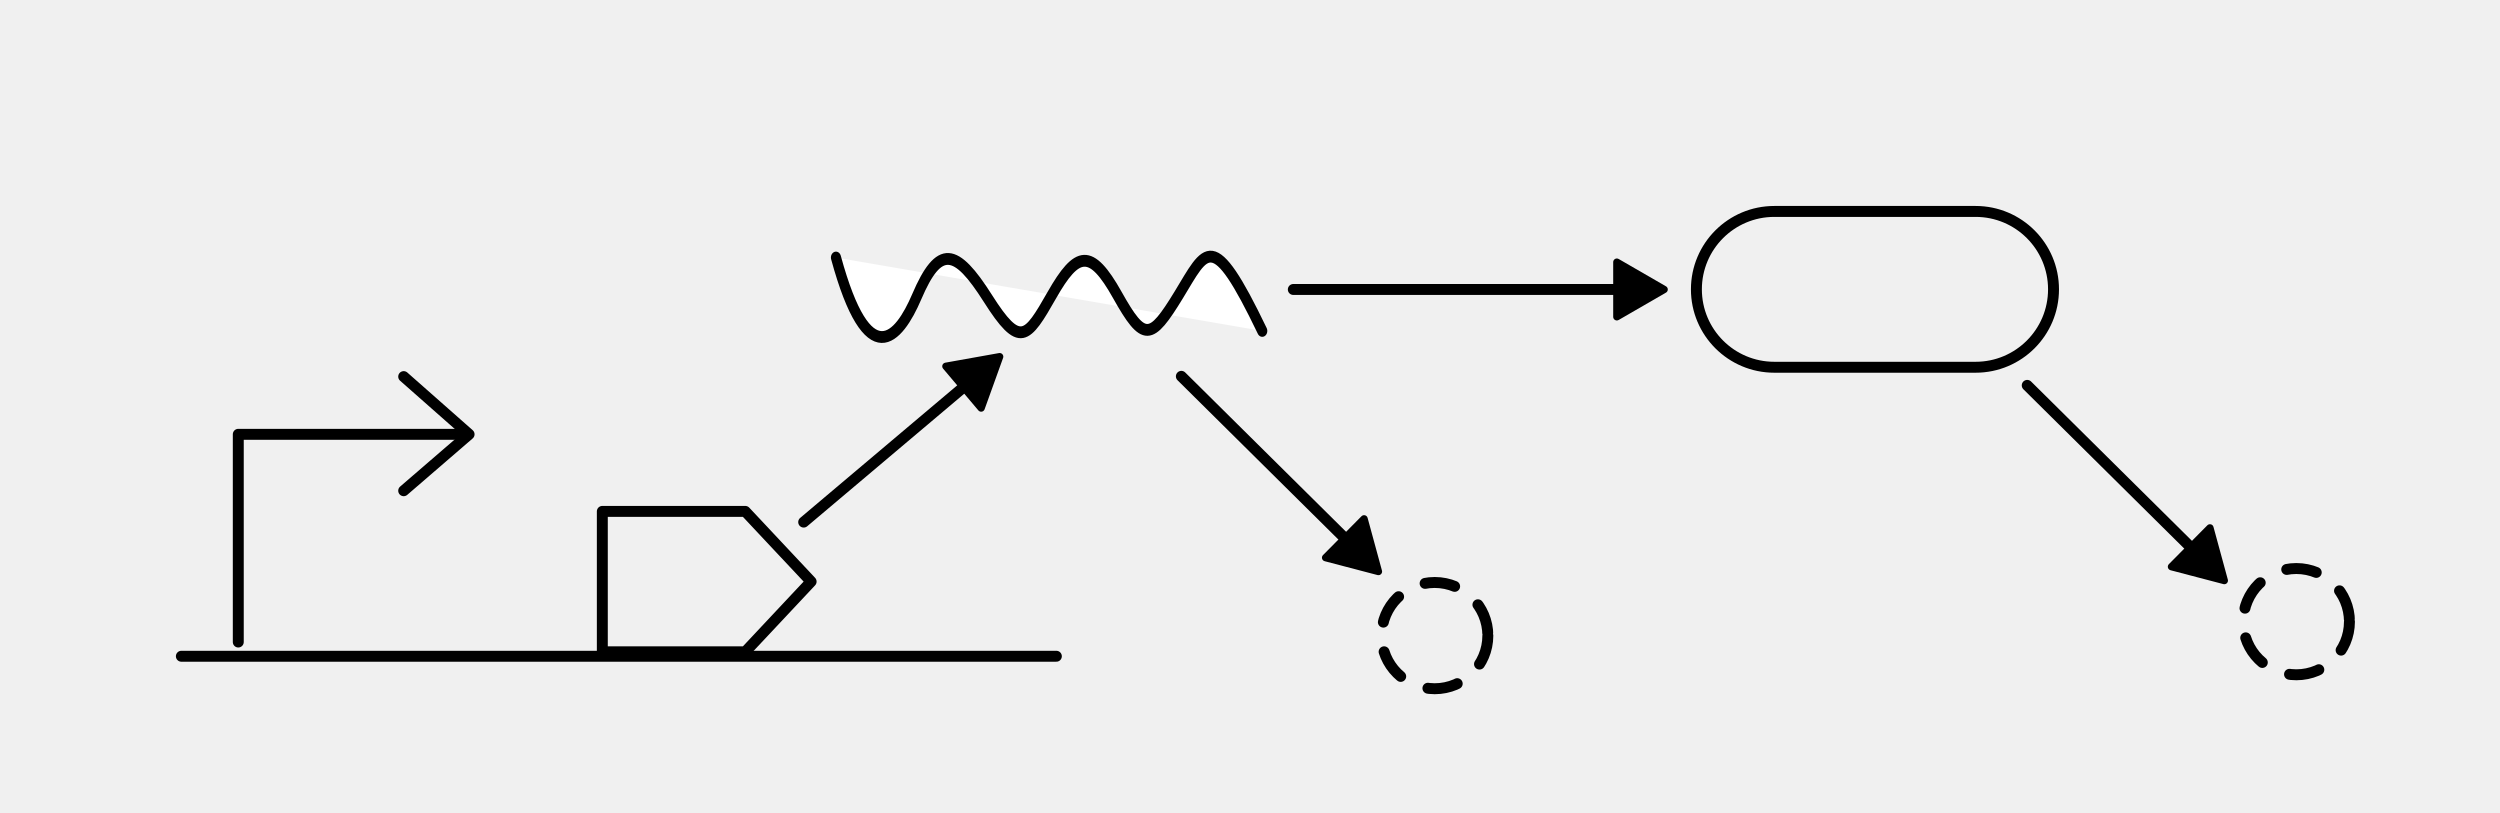
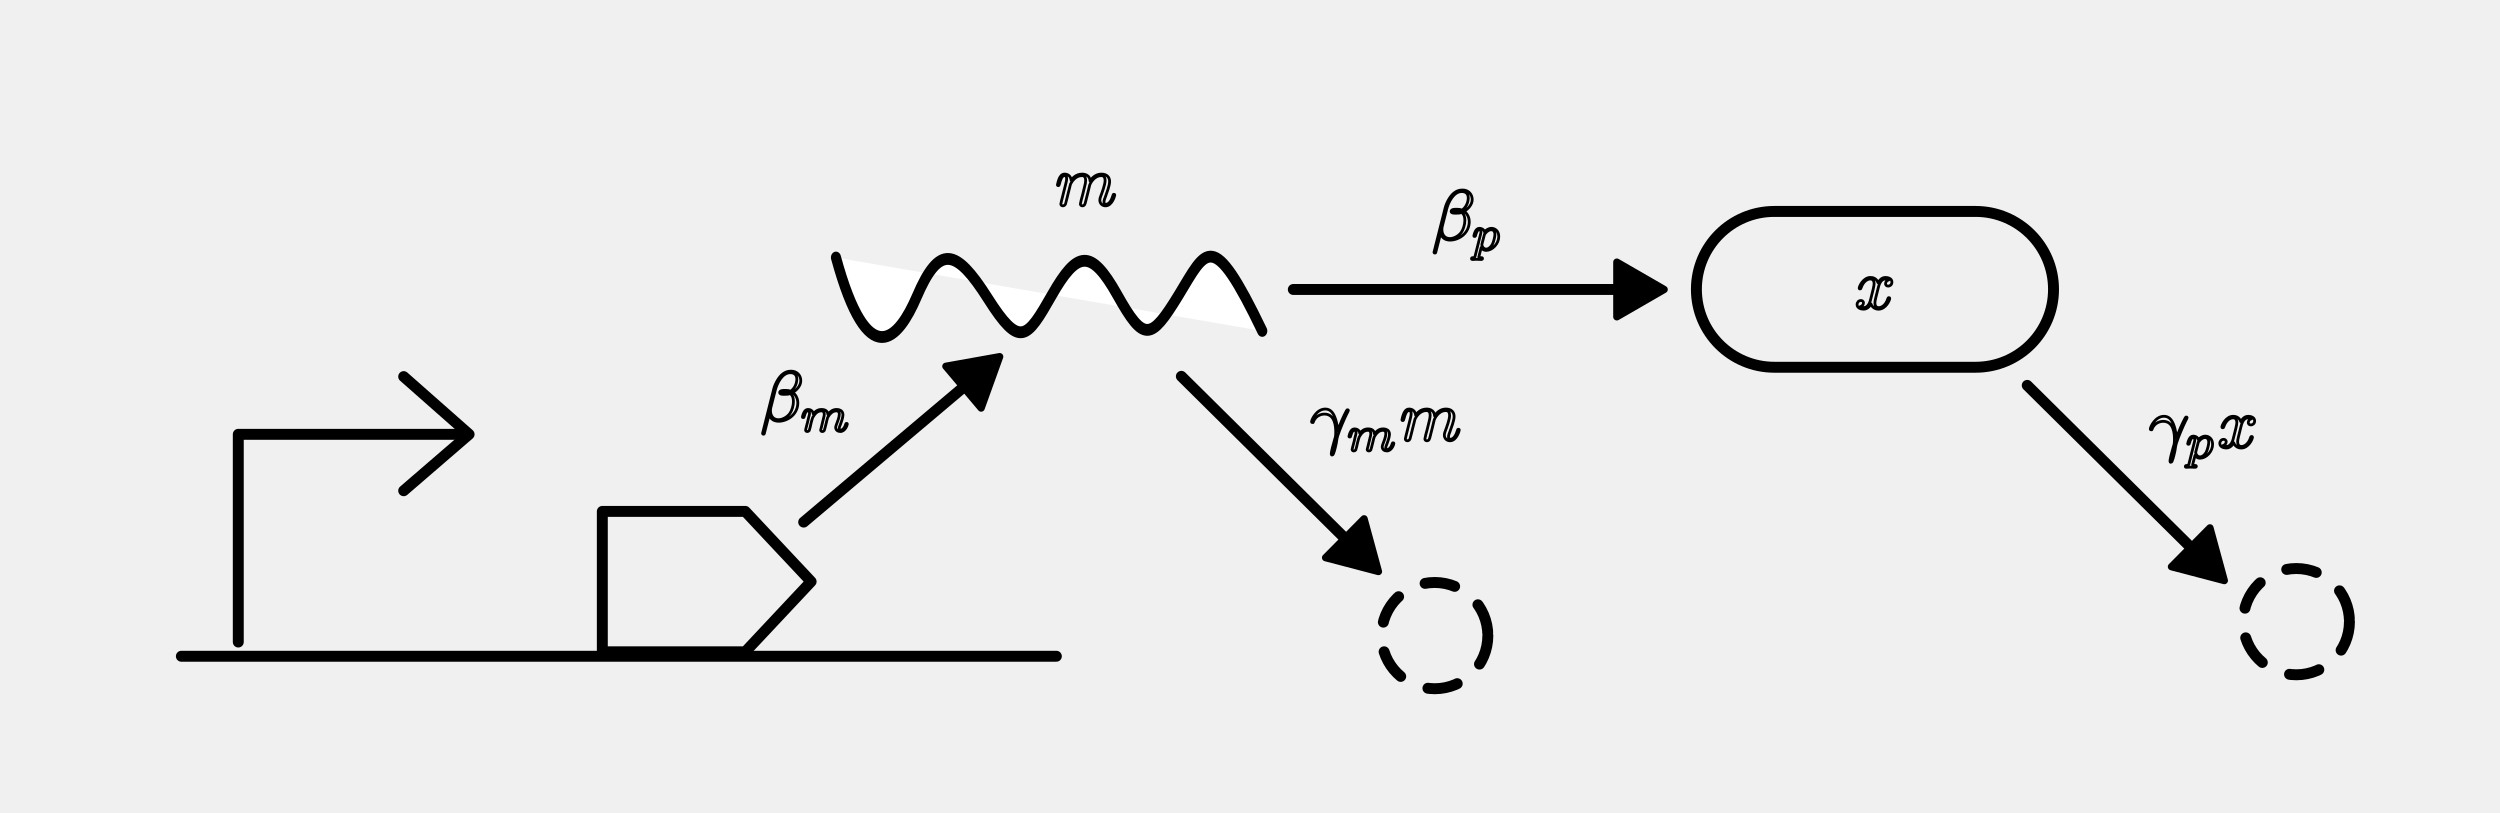
- <svg xmlns="http://www.w3.org/2000/svg" width="1600" height="520" viewBox="0 0 1600 520" version="1.1" id="svg9" xml:space="preserve">
+ <svg xmlns="http://www.w3.org/2000/svg" xmlns:xlink="http://www.w3.org/1999/xlink" width="1600" height="520" viewBox="0 0 1600 520" version="1.1" id="svg9" xml:space="preserve">
  <defs id="defs1">
    <marker style="overflow:visible" id="Triangle" refX="0" refY="0" orient="auto-start-reverse" markerWidth="1" markerHeight="1" viewBox="0 0 1 1" preserveAspectRatio="xMidYMid">
      <path transform="scale(0.5)" style="fill:context-stroke;fill-rule:evenodd;stroke:context-stroke;stroke-width:1pt" d="M 5.77,0 -2.88,5 V -5 Z" id="path135" />
    </marker>
    <marker id="arrow" markerWidth="15" markerHeight="15" refX="10" refY="6" orient="auto" markerUnits="strokeWidth" viewBox="0 0 15 15" preserveAspectRatio="xMidYMid">
      <path d="M0,0 L12,6 L0,12 Z" fill="black" id="path1" />
    </marker>
    <style id="style1">
      .line { stroke:black; stroke-width:4; fill:none; stroke-linecap:round; stroke-linejoin:round; }
      .arrow { stroke:black; stroke-width:4; fill:none; stroke-linecap:round; stroke-linejoin:round; marker-end:url(#arrow); }
      .label { font-family: 'Times New Roman', Times, serif; font-style: italic; font-size:64px; fill:black; }
      .roman { font-family: 'Times New Roman', Times, serif; font-style: normal; }
      .small { font-size:42px; }
      .dash { stroke:black; stroke-width:4; fill:none; stroke-dasharray:11 11; }
    </style>
    <style type="text/css" id="style6">
      path,circle {
        stroke:#000000;
        stroke-width: 3;
        stroke-linecap: round;
        stroke-linejoin: round;
        fill: none
      }</style>
    <style type="text/css" id="style6-9">
      path,circle {
        stroke:#000000;
        stroke-width: 3;
        stroke-linecap: round;
        stroke-linejoin: round;
        fill: none
      }</style>
    <style type="text/css" id="style6-3">
      path,circle {
        stroke:#000000;
        stroke-width: 3;
        stroke-linecap: round;
        stroke-linejoin: round;
        fill: none
      }</style>
    <style type="text/css" id="style6-0">
      path,circle,polygon {
        stroke:#000000;
        stroke-width: 3;
        stroke-linecap: round;
        stroke-linejoin: round;
        fill: none
      }</style>
    <marker style="overflow:visible" id="Triangle-1" refX="0" refY="0" orient="auto-start-reverse" markerWidth="1" markerHeight="1" viewBox="0 0 1 1" preserveAspectRatio="xMidYMid">
      <path transform="scale(0.5)" style="fill:context-stroke;fill-rule:evenodd;stroke:context-stroke;stroke-width:1pt" d="M 5.77,0 -2.88,5 V -5 Z" id="path135-4" />
    </marker>
    <marker style="overflow:visible" id="Triangle-8" refX="0" refY="0" orient="auto-start-reverse" markerWidth="1" markerHeight="1" viewBox="0 0 1 1" preserveAspectRatio="xMidYMid">
      <path transform="scale(0.5)" style="fill:context-stroke;fill-rule:evenodd;stroke:context-stroke;stroke-width:1pt" d="M 5.77,0 -2.88,5 V -5 Z" id="path135-0" />
    </marker>
    <marker style="overflow:visible" id="Triangle-8-4" refX="0" refY="0" orient="auto-start-reverse" markerWidth="1" markerHeight="1" viewBox="0 0 1 1" preserveAspectRatio="xMidYMid">
      <path transform="scale(0.5)" style="fill:context-stroke;fill-rule:evenodd;stroke:context-stroke;stroke-width:1pt" d="M 5.77,0 -2.88,5 V -5 Z" id="path135-0-1" />
    </marker>
+     <style type="text/css">.pc-content path, .pc-content circle, .pc-content polygon { stroke: #000000; stroke-width: 0.4; fill: initial; }</style>
  </defs>
  <path class="line" d="m 116.071,420 h 560" id="path2" style="stroke-width:7;stroke-dasharray:none" />
  <path class="line" d="m 514.357,334.143 110,-92.857" id="path2-7" style="fill:none;stroke:#000000;stroke-width:7;stroke-linecap:round;stroke-linejoin:round;stroke-dasharray:none;marker-end:url(#Triangle)" />
  <path class="line" d="M 756.071,240.855 867.857,351.569" id="path2-7-6" style="fill:none;stroke:#000000;stroke-width:7;stroke-linecap:round;stroke-linejoin:round;stroke-dasharray:none;marker-end:url(#Triangle-8)" />
  <path class="line" d="m 1297.428,246.643 111.786,110.714" id="path2-7-6-8" style="fill:none;stroke:#000000;stroke-width:7;stroke-linecap:round;stroke-linejoin:round;stroke-dasharray:none;marker-end:url(#Triangle-8-4)" />
  <path class="line" d="M 827.714,185.263 H 1044.857" id="path2-7-1" style="fill:none;stroke:#000000;stroke-width:7;stroke-linecap:round;stroke-linejoin:round;stroke-dasharray:none;marker-end:url(#Triangle-1)" />
  <circle cx="918.214" cy="406.786" r="34" class="dash" id="circle6" style="stroke-width:7;stroke-dasharray:19.25, 19.25;stroke-dashoffset:0" />
  <circle cx="1469.643" cy="397.857" r="34" class="dash" id="circle9" style="stroke-width:7;stroke-dasharray:19.25, 19.25;stroke-dashoffset:0" />
  <path d="m 385.484,417.141 h 91.492 l 42.145,-44.925 -42.145,-44.925 h -91.492 z" id="path8-7" style="fill:none;stroke:#000000;stroke-width:7;stroke-linecap:round;stroke-linejoin:round;stroke-dasharray:none" />
  <g id="g10" transform="matrix(4.92381,0,0,4.92381,115.5709,215.1962)" style="stroke-width:1.422;stroke-dasharray:none">
    <path d="m 29,5.246 8.5,7.5 -8.5,7.333" id="path8-8" style="fill:none;stroke:#000000;stroke-width:1.422;stroke-linecap:round;stroke-linejoin:round;stroke-dasharray:none" />
    <path d="m 7.5,39.746 v -27 H 36.5" id="path10" style="fill:none;stroke:#000000;stroke-width:1.422;stroke-linecap:round;stroke-linejoin:round;stroke-dasharray:none" />
  </g>
  <rect style="opacity:1;fill:none;fill-opacity:1;stroke:#000000;stroke-width:7;stroke-linecap:butt;stroke-linejoin:miter;stroke-miterlimit:4;stroke-dasharray:none;stroke-dashoffset:0;stroke-opacity:1" id="rect4135" width="228.554" height="99.723" x="1085.698" y="135.317" ry="49.862" />
  <g id="g12" transform="matrix(3.566305,0,0,4.174067,667.2251,-22.24538)" style="stroke-width:1.814;stroke-dasharray:none">
    <path id="svg_6" d="m -37.072,44.817 c 5.75,18 11.25,12.5 14.5,6 4,-8 7,-7.5 12.75,0.25 5.75,7.75 7,6.25 11.5,-0.5 4.5,-6.75 7,-7.25 11.75,0 4.75,7.25 6,7 11,-10e-7 5,-7 6,-10.5 15,5.5" style="fill:#ffffff;stroke:#000000;stroke-width:1.814;stroke-dasharray:none" />
  </g>
+   <g id="label_beta_m" transform="translate(464.2857,201.9286)" data-pc-width="160" data-pc-height="65">
+     <g transform="scale(4.5)" class="pc-content">
+       <defs id="label_beta_m-defs2">
+         <g id="label_beta_m-g2">
+           <g id="label_beta_m-glyph-0-0">
+             <path d="M 5.734 -5.672 C 5.734 -6.422 5.188 -7.031 4.375 -7.031 C 3.797 -7.031 3.516 -6.875 3.172 -6.625 C 2.625 -6.219 2.078 -5.25 1.891 -4.5 L 0.297 1.828 C 0.297 1.875 0.344 1.938 0.422 1.938 C 0.5 1.938 0.531 1.906 0.531 1.891 L 1.234 -0.875 C 1.422 -0.266 1.859 0.094 2.594 0.094 C 3.312 0.094 4.062 -0.25 4.516 -0.688 C 5 -1.141 5.312 -1.781 5.312 -2.516 C 5.312 -3.234 4.938 -3.766 4.578 -4 C 5.156 -4.344 5.734 -4.953 5.734 -5.672 Z M 3.938 -4.016 C 3.812 -3.969 3.703 -3.953 3.453 -3.953 C 3.312 -3.953 3.125 -3.938 3.016 -3.984 C 3.047 -4.094 3.406 -4.062 3.516 -4.062 C 3.719 -4.062 3.812 -4.062 3.938 -4.016 Z M 5.172 -5.906 C 5.172 -5.203 4.797 -4.484 4.281 -4.172 C 4 -4.281 3.812 -4.297 3.516 -4.297 C 3.297 -4.297 2.734 -4.312 2.734 -3.984 C 2.734 -3.703 3.25 -3.734 3.422 -3.734 C 3.797 -3.734 3.953 -3.734 4.25 -3.859 C 4.625 -3.5 4.672 -3.188 4.688 -2.734 C 4.703 -2.156 4.469 -1.406 4.188 -1.016 C 3.797 -0.484 3.125 -0.125 2.562 -0.125 C 1.797 -0.125 1.422 -0.703 1.422 -1.406 C 1.422 -1.5 1.422 -1.656 1.469 -1.844 L 2.109 -4.359 C 2.328 -5.219 3.047 -6.812 4.25 -6.812 C 4.828 -6.812 5.172 -6.5 5.172 -5.906 Z M 5.172 -5.906 " id="label_beta_m-path1" />
+           </g>
+           <g id="label_beta_m-glyph-1-0">
+             <path d="M 3.031 -0.562 C 2.984 -0.422 2.922 -0.188 2.922 -0.156 C 2.922 0 3.047 0.062 3.156 0.062 C 3.297 0.062 3.406 -0.016 3.438 -0.078 C 3.469 -0.141 3.531 -0.375 3.562 -0.516 C 3.594 -0.641 3.672 -0.969 3.719 -1.141 C 3.75 -1.297 3.797 -1.453 3.828 -1.609 C 3.906 -1.906 3.906 -1.922 4.047 -2.141 C 4.266 -2.484 4.625 -2.875 5.156 -2.875 C 5.547 -2.875 5.578 -2.562 5.578 -2.391 C 5.578 -1.969 5.281 -1.203 5.156 -0.906 C 5.094 -0.703 5.062 -0.641 5.062 -0.531 C 5.062 -0.156 5.359 0.062 5.719 0.062 C 6.422 0.062 6.719 -0.891 6.719 -1 C 6.719 -1.094 6.641 -1.094 6.609 -1.094 C 6.516 -1.094 6.516 -1.047 6.484 -0.969 C 6.328 -0.406 6.016 -0.125 5.75 -0.125 C 5.594 -0.125 5.562 -0.219 5.562 -0.375 C 5.562 -0.531 5.609 -0.625 5.734 -0.938 C 5.812 -1.156 6.094 -1.891 6.094 -2.281 C 6.094 -2.391 6.094 -2.688 5.844 -2.891 C 5.719 -2.969 5.516 -3.078 5.188 -3.078 C 4.562 -3.078 4.188 -2.656 3.953 -2.375 C 3.906 -2.969 3.406 -3.078 3.047 -3.078 C 2.469 -3.078 2.078 -2.719 1.875 -2.438 C 1.828 -2.922 1.422 -3.078 1.125 -3.078 C 0.828 -3.078 0.672 -2.859 0.578 -2.703 C 0.422 -2.438 0.328 -2.047 0.328 -2 C 0.328 -1.922 0.422 -1.922 0.453 -1.922 C 0.547 -1.922 0.547 -1.938 0.594 -2.125 C 0.703 -2.531 0.844 -2.875 1.109 -2.875 C 1.297 -2.875 1.344 -2.719 1.344 -2.531 C 1.344 -2.406 1.281 -2.141 1.219 -1.953 C 1.172 -1.766 1.109 -1.484 1.078 -1.328 L 0.844 -0.438 C 0.828 -0.344 0.781 -0.172 0.781 -0.156 C 0.781 0 0.906 0.062 1.016 0.062 C 1.141 0.062 1.25 -0.016 1.297 -0.078 C 1.328 -0.141 1.375 -0.375 1.422 -0.516 C 1.453 -0.641 1.531 -0.969 1.562 -1.141 C 1.609 -1.297 1.656 -1.453 1.688 -1.609 C 1.766 -1.891 1.781 -1.953 1.984 -2.234 C 2.172 -2.516 2.5 -2.875 3.031 -2.875 C 3.422 -2.875 3.438 -2.516 3.438 -2.391 C 3.438 -2.219 3.422 -2.125 3.312 -1.734 Z M 3.031 -0.562 " id="label_beta_m-path2" />
+           </g>
+         </g>
+       </defs>
+       <g fill="rgb(0%, 0%, 0%)" fill-opacity="1" id="label_beta_m-g3">
+         <use xlink:href="#label_beta_m-glyph-0-0" x="4.981" y="14.944" id="label_beta_m-use2" />
+       </g>
+       <g fill="rgb(0%, 0%, 0%)" fill-opacity="1" id="label_beta_m-g4">
+         <use xlink:href="#label_beta_m-glyph-1-0" x="10.616" y="16.438" id="label_beta_m-use3" />
+       </g>
+     </g>
+   </g>
+   <g id="label_m" transform="translate(653,64)" data-pc-width="75" data-pc-height="65">
+     <g transform="scale(4.5)" class="pc-content">
+       <defs id="label_m-defs1">
+         <g id="label_m-g1">
+           <g id="label_m-glyph-0-0">
+             <path d="M 0.875 -0.594 C 0.844 -0.438 0.781 -0.203 0.781 -0.156 C 0.781 0.016 0.922 0.109 1.078 0.109 C 1.203 0.109 1.375 0.031 1.453 -0.172 C 1.453 -0.188 1.578 -0.656 1.641 -0.906 L 1.859 -1.797 C 1.906 -2.031 1.969 -2.25 2.031 -2.469 C 2.062 -2.641 2.141 -2.938 2.156 -2.969 C 2.297 -3.281 2.828 -4.188 3.781 -4.188 C 4.234 -4.188 4.312 -3.812 4.312 -3.484 C 4.312 -3.234 4.25 -2.953 4.172 -2.656 L 3.891 -1.5 L 3.688 -0.75 C 3.656 -0.547 3.562 -0.203 3.562 -0.156 C 3.562 0.016 3.703 0.109 3.844 0.109 C 4.156 0.109 4.219 -0.141 4.297 -0.453 C 4.438 -1.016 4.812 -2.469 4.891 -2.859 C 4.922 -2.984 5.453 -4.188 6.547 -4.188 C 6.969 -4.188 7.078 -3.844 7.078 -3.484 C 7.078 -2.922 6.656 -1.781 6.453 -1.25 C 6.375 -1.016 6.328 -0.906 6.328 -0.703 C 6.328 -0.234 6.672 0.109 7.141 0.109 C 8.078 0.109 8.453 -1.344 8.453 -1.422 C 8.453 -1.531 8.359 -1.531 8.328 -1.531 C 8.234 -1.531 8.234 -1.5 8.188 -1.344 C 8.031 -0.812 7.719 -0.109 7.172 -0.109 C 7 -0.109 6.922 -0.203 6.922 -0.438 C 6.922 -0.688 7.016 -0.922 7.109 -1.141 C 7.297 -1.672 7.719 -2.766 7.719 -3.344 C 7.719 -3.984 7.312 -4.406 6.562 -4.406 C 5.828 -4.406 5.312 -3.969 4.938 -3.438 C 4.938 -3.562 4.906 -3.906 4.625 -4.141 C 4.375 -4.359 4.062 -4.406 3.812 -4.406 C 2.906 -4.406 2.422 -3.766 2.25 -3.531 C 2.203 -4.109 1.781 -4.406 1.328 -4.406 C 0.875 -4.406 0.688 -4.016 0.594 -3.844 C 0.422 -3.484 0.297 -2.906 0.297 -2.875 C 0.297 -2.766 0.391 -2.766 0.406 -2.766 C 0.516 -2.766 0.516 -2.781 0.578 -3 C 0.75 -3.703 0.953 -4.188 1.312 -4.188 C 1.469 -4.188 1.609 -4.109 1.609 -3.734 C 1.609 -3.516 1.578 -3.406 1.453 -2.891 Z M 0.875 -0.594 " id="label_m-path1" />
+           </g>
+         </g>
+       </defs>
+       <g fill="rgb(0%, 0%, 0%)" fill-opacity="1" id="label_m-g2">
+         <use xlink:href="#label_m-glyph-0-0" x="4.981" y="14.944" id="label_m-use1" />
+       </g>
+     </g>
+   </g>
+   <g id="label_beta_p" transform="translate(894,86)" data-pc-width="165" data-pc-height="65">
+     <g transform="scale(4.5)" class="pc-content">
+       <defs id="label_beta_p-defs2">
+         <g id="label_beta_p-g2">
+           <g id="label_beta_p-glyph-0-0">
+             <path d="M 5.734 -5.672 C 5.734 -6.422 5.188 -7.031 4.375 -7.031 C 3.797 -7.031 3.516 -6.875 3.172 -6.625 C 2.625 -6.219 2.078 -5.25 1.891 -4.5 L 0.297 1.828 C 0.297 1.875 0.344 1.938 0.422 1.938 C 0.5 1.938 0.531 1.906 0.531 1.891 L 1.234 -0.875 C 1.422 -0.266 1.859 0.094 2.594 0.094 C 3.312 0.094 4.062 -0.25 4.516 -0.688 C 5 -1.141 5.312 -1.781 5.312 -2.516 C 5.312 -3.234 4.938 -3.766 4.578 -4 C 5.156 -4.344 5.734 -4.953 5.734 -5.672 Z M 3.938 -4.016 C 3.812 -3.969 3.703 -3.953 3.453 -3.953 C 3.312 -3.953 3.125 -3.938 3.016 -3.984 C 3.047 -4.094 3.406 -4.062 3.516 -4.062 C 3.719 -4.062 3.812 -4.062 3.938 -4.016 Z M 5.172 -5.906 C 5.172 -5.203 4.797 -4.484 4.281 -4.172 C 4 -4.281 3.812 -4.297 3.516 -4.297 C 3.297 -4.297 2.734 -4.312 2.734 -3.984 C 2.734 -3.703 3.25 -3.734 3.422 -3.734 C 3.797 -3.734 3.953 -3.734 4.25 -3.859 C 4.625 -3.5 4.672 -3.188 4.688 -2.734 C 4.703 -2.156 4.469 -1.406 4.188 -1.016 C 3.797 -0.484 3.125 -0.125 2.562 -0.125 C 1.797 -0.125 1.422 -0.703 1.422 -1.406 C 1.422 -1.5 1.422 -1.656 1.469 -1.844 L 2.109 -4.359 C 2.328 -5.219 3.047 -6.812 4.25 -6.812 C 4.828 -6.812 5.172 -6.5 5.172 -5.906 Z M 5.172 -5.906 " id="label_beta_p-path1" />
+           </g>
+           <g id="label_beta_p-glyph-1-0">
+             <path d="M 0.516 0.844 C 0.469 1.047 0.453 1.094 0.188 1.094 C 0.094 1.094 0 1.094 0 1.25 C 0 1.328 0.062 1.359 0.094 1.359 C 0.266 1.359 0.5 1.328 0.688 1.328 C 0.922 1.328 1.188 1.359 1.422 1.359 C 1.484 1.359 1.562 1.328 1.562 1.203 C 1.562 1.094 1.469 1.094 1.375 1.094 C 1.219 1.094 1.031 1.094 1.031 1.016 C 1.031 0.984 1.094 0.797 1.109 0.703 C 1.203 0.328 1.297 -0.047 1.375 -0.344 C 1.453 -0.203 1.672 0.062 2.094 0.062 C 2.938 0.062 3.875 -0.875 3.875 -1.906 C 3.875 -2.719 3.312 -3.078 2.844 -3.078 C 2.406 -3.078 2.031 -2.781 1.844 -2.578 C 1.734 -2.984 1.344 -3.078 1.125 -3.078 C 0.859 -3.078 0.688 -2.891 0.578 -2.703 C 0.438 -2.469 0.328 -2.047 0.328 -2 C 0.328 -1.922 0.422 -1.922 0.453 -1.922 C 0.547 -1.922 0.547 -1.938 0.594 -2.125 C 0.703 -2.531 0.844 -2.875 1.109 -2.875 C 1.297 -2.875 1.344 -2.719 1.344 -2.531 C 1.344 -2.453 1.328 -2.375 1.312 -2.328 Z M 1.844 -2.234 C 2.25 -2.781 2.594 -2.875 2.812 -2.875 C 3.094 -2.875 3.328 -2.672 3.328 -2.203 C 3.328 -1.922 3.172 -1.203 2.969 -0.797 C 2.781 -0.453 2.453 -0.125 2.094 -0.125 C 1.594 -0.125 1.469 -0.656 1.469 -0.734 C 1.469 -0.766 1.484 -0.812 1.484 -0.844 Z M 1.844 -2.234 " id="label_beta_p-path2" />
+           </g>
+         </g>
+       </defs>
+       <g fill="rgb(0%, 0%, 0%)" fill-opacity="1" id="label_beta_p-g3">
+         <use xlink:href="#label_beta_p-glyph-0-0" x="4.981" y="14.944" id="label_beta_p-use2" />
+       </g>
+       <g fill="rgb(0%, 0%, 0%)" fill-opacity="1" id="label_beta_p-g4">
+         <use xlink:href="#label_beta_p-glyph-1-0" x="10.616" y="16.438" id="label_beta_p-use3" />
+       </g>
+     </g>
+   </g>
+   <g id="label_gamma_m_m" transform="translate(816.2143,214.3571)" data-pc-width="215" data-pc-height="65">
+     <g transform="scale(4.5)" class="pc-content">
+       <defs id="label_gamma_m_m-defs3">
+         <g id="label_gamma_m_m-g3">
+           <g id="label_gamma_m_m-glyph-0-0">
+             <path d="M 0.406 -2.531 C 0.797 -3.672 1.891 -3.688 2 -3.688 C 3.5 -3.688 3.609 -1.938 3.609 -1.156 C 3.609 -0.547 3.562 -0.375 3.484 -0.172 C 3.266 0.547 2.969 1.703 2.969 1.969 C 2.969 2.078 3.016 2.141 3.094 2.141 C 3.234 2.141 3.312 1.922 3.422 1.547 C 3.656 0.703 3.75 0.141 3.781 -0.172 C 3.812 -0.297 3.828 -0.422 3.875 -0.562 C 4.188 -1.547 4.828 -3.031 5.219 -3.812 C 5.297 -3.938 5.406 -4.156 5.406 -4.203 C 5.406 -4.297 5.312 -4.297 5.297 -4.297 C 5.266 -4.297 5.203 -4.297 5.172 -4.234 C 4.656 -3.281 4.25 -2.281 3.859 -1.281 C 3.844 -1.578 3.844 -2.344 3.453 -3.312 C 3.203 -3.922 2.812 -4.406 2.125 -4.406 C 0.875 -4.406 0.172 -2.891 0.172 -2.578 C 0.172 -2.484 0.266 -2.484 0.375 -2.484 Z M 0.406 -2.531 " id="label_gamma_m_m-path1" />
+           </g>
+           <g id="label_gamma_m_m-glyph-0-1">
+             <path d="M 0.875 -0.594 C 0.844 -0.438 0.781 -0.203 0.781 -0.156 C 0.781 0.016 0.922 0.109 1.078 0.109 C 1.203 0.109 1.375 0.031 1.453 -0.172 C 1.453 -0.188 1.578 -0.656 1.641 -0.906 L 1.859 -1.797 C 1.906 -2.031 1.969 -2.25 2.031 -2.469 C 2.062 -2.641 2.141 -2.938 2.156 -2.969 C 2.297 -3.281 2.828 -4.188 3.781 -4.188 C 4.234 -4.188 4.312 -3.812 4.312 -3.484 C 4.312 -3.234 4.25 -2.953 4.172 -2.656 L 3.891 -1.5 L 3.688 -0.75 C 3.656 -0.547 3.562 -0.203 3.562 -0.156 C 3.562 0.016 3.703 0.109 3.844 0.109 C 4.156 0.109 4.219 -0.141 4.297 -0.453 C 4.438 -1.016 4.812 -2.469 4.891 -2.859 C 4.922 -2.984 5.453 -4.188 6.547 -4.188 C 6.969 -4.188 7.078 -3.844 7.078 -3.484 C 7.078 -2.922 6.656 -1.781 6.453 -1.25 C 6.375 -1.016 6.328 -0.906 6.328 -0.703 C 6.328 -0.234 6.672 0.109 7.141 0.109 C 8.078 0.109 8.453 -1.344 8.453 -1.422 C 8.453 -1.531 8.359 -1.531 8.328 -1.531 C 8.234 -1.531 8.234 -1.5 8.188 -1.344 C 8.031 -0.812 7.719 -0.109 7.172 -0.109 C 7 -0.109 6.922 -0.203 6.922 -0.438 C 6.922 -0.688 7.016 -0.922 7.109 -1.141 C 7.297 -1.672 7.719 -2.766 7.719 -3.344 C 7.719 -3.984 7.312 -4.406 6.562 -4.406 C 5.828 -4.406 5.312 -3.969 4.938 -3.438 C 4.938 -3.562 4.906 -3.906 4.625 -4.141 C 4.375 -4.359 4.062 -4.406 3.812 -4.406 C 2.906 -4.406 2.422 -3.766 2.25 -3.531 C 2.203 -4.109 1.781 -4.406 1.328 -4.406 C 0.875 -4.406 0.688 -4.016 0.594 -3.844 C 0.422 -3.484 0.297 -2.906 0.297 -2.875 C 0.297 -2.766 0.391 -2.766 0.406 -2.766 C 0.516 -2.766 0.516 -2.781 0.578 -3 C 0.75 -3.703 0.953 -4.188 1.312 -4.188 C 1.469 -4.188 1.609 -4.109 1.609 -3.734 C 1.609 -3.516 1.578 -3.406 1.453 -2.891 Z M 0.875 -0.594 " id="label_gamma_m_m-path2" />
+           </g>
+           <g id="label_gamma_m_m-glyph-1-0">
+             <path d="M 3.031 -0.562 C 2.984 -0.422 2.922 -0.188 2.922 -0.156 C 2.922 0 3.047 0.062 3.156 0.062 C 3.297 0.062 3.406 -0.016 3.438 -0.078 C 3.469 -0.141 3.531 -0.375 3.562 -0.516 C 3.594 -0.641 3.672 -0.969 3.719 -1.141 C 3.75 -1.297 3.797 -1.453 3.828 -1.609 C 3.906 -1.906 3.906 -1.922 4.047 -2.141 C 4.266 -2.484 4.625 -2.875 5.156 -2.875 C 5.547 -2.875 5.578 -2.562 5.578 -2.391 C 5.578 -1.969 5.281 -1.203 5.156 -0.906 C 5.094 -0.703 5.062 -0.641 5.062 -0.531 C 5.062 -0.156 5.359 0.062 5.719 0.062 C 6.422 0.062 6.719 -0.891 6.719 -1 C 6.719 -1.094 6.641 -1.094 6.609 -1.094 C 6.516 -1.094 6.516 -1.047 6.484 -0.969 C 6.328 -0.406 6.016 -0.125 5.75 -0.125 C 5.594 -0.125 5.562 -0.219 5.562 -0.375 C 5.562 -0.531 5.609 -0.625 5.734 -0.938 C 5.812 -1.156 6.094 -1.891 6.094 -2.281 C 6.094 -2.391 6.094 -2.688 5.844 -2.891 C 5.719 -2.969 5.516 -3.078 5.188 -3.078 C 4.562 -3.078 4.188 -2.656 3.953 -2.375 C 3.906 -2.969 3.406 -3.078 3.047 -3.078 C 2.469 -3.078 2.078 -2.719 1.875 -2.438 C 1.828 -2.922 1.422 -3.078 1.125 -3.078 C 0.828 -3.078 0.672 -2.859 0.578 -2.703 C 0.422 -2.438 0.328 -2.047 0.328 -2 C 0.328 -1.922 0.422 -1.922 0.453 -1.922 C 0.547 -1.922 0.547 -1.938 0.594 -2.125 C 0.703 -2.531 0.844 -2.875 1.109 -2.875 C 1.297 -2.875 1.344 -2.719 1.344 -2.531 C 1.344 -2.406 1.281 -2.141 1.219 -1.953 C 1.172 -1.766 1.109 -1.484 1.078 -1.328 L 0.844 -0.438 C 0.828 -0.344 0.781 -0.172 0.781 -0.156 C 0.781 0 0.906 0.062 1.016 0.062 C 1.141 0.062 1.25 -0.016 1.297 -0.078 C 1.328 -0.141 1.375 -0.375 1.422 -0.516 C 1.453 -0.641 1.531 -0.969 1.562 -1.141 C 1.609 -1.297 1.656 -1.453 1.688 -1.609 C 1.766 -1.891 1.781 -1.953 1.984 -2.234 C 2.172 -2.516 2.5 -2.875 3.031 -2.875 C 3.422 -2.875 3.438 -2.516 3.438 -2.391 C 3.438 -2.219 3.422 -2.125 3.312 -1.734 Z M 3.031 -0.562 " id="label_gamma_m_m-path3" />
+           </g>
+         </g>
+       </defs>
+       <g fill="rgb(0%, 0%, 0%)" fill-opacity="1" id="label_gamma_m_m-g4">
+         <use xlink:href="#label_gamma_m_m-glyph-0-0" x="4.981" y="14.944" id="label_gamma_m_m-use3" />
+       </g>
+       <g fill="rgb(0%, 0%, 0%)" fill-opacity="1" id="label_gamma_m_m-g5">
+         <use xlink:href="#label_gamma_m_m-glyph-1-0" x="10.139" y="16.438" id="label_gamma_m_m-use4" />
+       </g>
+       <g fill="rgb(0%, 0%, 0%)" fill-opacity="1" id="label_gamma_m_m-g6">
+         <use xlink:href="#label_gamma_m_m-glyph-0-1" x="17.707" y="14.944" id="label_gamma_m_m-use5" />
+       </g>
+     </g>
+   </g>
+   <g id="label_gamma_p_x" transform="translate(1353,219)" data-pc-width="210" data-pc-height="65">
+     <g transform="scale(4.5)" class="pc-content">
+       <defs id="label_gamma_p_x-defs3">
+         <g id="label_gamma_p_x-g3">
+           <g id="label_gamma_p_x-glyph-0-0">
+             <path d="M 0.406 -2.531 C 0.797 -3.672 1.891 -3.688 2 -3.688 C 3.5 -3.688 3.609 -1.938 3.609 -1.156 C 3.609 -0.547 3.562 -0.375 3.484 -0.172 C 3.266 0.547 2.969 1.703 2.969 1.969 C 2.969 2.078 3.016 2.141 3.094 2.141 C 3.234 2.141 3.312 1.922 3.422 1.547 C 3.656 0.703 3.75 0.141 3.781 -0.172 C 3.812 -0.297 3.828 -0.422 3.875 -0.562 C 4.188 -1.547 4.828 -3.031 5.219 -3.812 C 5.297 -3.938 5.406 -4.156 5.406 -4.203 C 5.406 -4.297 5.312 -4.297 5.297 -4.297 C 5.266 -4.297 5.203 -4.297 5.172 -4.234 C 4.656 -3.281 4.25 -2.281 3.859 -1.281 C 3.844 -1.578 3.844 -2.344 3.453 -3.312 C 3.203 -3.922 2.812 -4.406 2.125 -4.406 C 0.875 -4.406 0.172 -2.891 0.172 -2.578 C 0.172 -2.484 0.266 -2.484 0.375 -2.484 Z M 0.406 -2.531 " id="label_gamma_p_x-path1" />
+           </g>
+           <g id="label_gamma_p_x-glyph-0-1">
+             <path d="M 3.328 -3.016 C 3.391 -3.266 3.625 -4.188 4.312 -4.188 C 4.359 -4.188 4.609 -4.188 4.812 -4.062 C 4.531 -4 4.344 -3.766 4.344 -3.516 C 4.344 -3.359 4.453 -3.172 4.719 -3.172 C 4.938 -3.172 5.25 -3.344 5.25 -3.75 C 5.25 -4.266 4.672 -4.406 4.328 -4.406 C 3.75 -4.406 3.406 -3.875 3.281 -3.656 C 3.031 -4.312 2.5 -4.406 2.203 -4.406 C 1.172 -4.406 0.594 -3.125 0.594 -2.875 C 0.594 -2.766 0.703 -2.766 0.719 -2.766 C 0.797 -2.766 0.828 -2.797 0.844 -2.875 C 1.188 -3.938 1.844 -4.188 2.188 -4.188 C 2.375 -4.188 2.719 -4.094 2.719 -3.516 C 2.719 -3.203 2.547 -2.547 2.188 -1.141 C 2.031 -0.531 1.672 -0.109 1.234 -0.109 C 1.172 -0.109 0.953 -0.109 0.734 -0.234 C 0.984 -0.297 1.203 -0.5 1.203 -0.781 C 1.203 -1.047 0.984 -1.125 0.844 -1.125 C 0.531 -1.125 0.297 -0.875 0.297 -0.547 C 0.297 -0.094 0.781 0.109 1.219 0.109 C 1.891 0.109 2.25 -0.594 2.266 -0.641 C 2.391 -0.281 2.75 0.109 3.344 0.109 C 4.375 0.109 4.938 -1.172 4.938 -1.422 C 4.938 -1.531 4.859 -1.531 4.828 -1.531 C 4.734 -1.531 4.719 -1.484 4.688 -1.422 C 4.359 -0.344 3.688 -0.109 3.375 -0.109 C 2.984 -0.109 2.828 -0.422 2.828 -0.766 C 2.828 -0.984 2.875 -1.203 2.984 -1.641 Z M 3.328 -3.016 " id="label_gamma_p_x-path2" />
+           </g>
+           <g id="label_gamma_p_x-glyph-1-0">
+             <path d="M 0.516 0.844 C 0.469 1.047 0.453 1.094 0.188 1.094 C 0.094 1.094 0 1.094 0 1.25 C 0 1.328 0.062 1.359 0.094 1.359 C 0.266 1.359 0.5 1.328 0.688 1.328 C 0.922 1.328 1.188 1.359 1.422 1.359 C 1.484 1.359 1.562 1.328 1.562 1.203 C 1.562 1.094 1.469 1.094 1.375 1.094 C 1.219 1.094 1.031 1.094 1.031 1.016 C 1.031 0.984 1.094 0.797 1.109 0.703 C 1.203 0.328 1.297 -0.047 1.375 -0.344 C 1.453 -0.203 1.672 0.062 2.094 0.062 C 2.938 0.062 3.875 -0.875 3.875 -1.906 C 3.875 -2.719 3.312 -3.078 2.844 -3.078 C 2.406 -3.078 2.031 -2.781 1.844 -2.578 C 1.734 -2.984 1.344 -3.078 1.125 -3.078 C 0.859 -3.078 0.688 -2.891 0.578 -2.703 C 0.438 -2.469 0.328 -2.047 0.328 -2 C 0.328 -1.922 0.422 -1.922 0.453 -1.922 C 0.547 -1.922 0.547 -1.938 0.594 -2.125 C 0.703 -2.531 0.844 -2.875 1.109 -2.875 C 1.297 -2.875 1.344 -2.719 1.344 -2.531 C 1.344 -2.453 1.328 -2.375 1.312 -2.328 Z M 1.844 -2.234 C 2.25 -2.781 2.594 -2.875 2.812 -2.875 C 3.094 -2.875 3.328 -2.672 3.328 -2.203 C 3.328 -1.922 3.172 -1.203 2.969 -0.797 C 2.781 -0.453 2.453 -0.125 2.094 -0.125 C 1.594 -0.125 1.469 -0.656 1.469 -0.734 C 1.469 -0.766 1.484 -0.812 1.484 -0.844 Z M 1.844 -2.234 " id="label_gamma_p_x-path3" />
+           </g>
+         </g>
+       </defs>
+       <g fill="rgb(0%, 0%, 0%)" fill-opacity="1" id="label_gamma_p_x-g4">
+         <use xlink:href="#label_gamma_p_x-glyph-0-0" x="4.981" y="14.944" id="label_gamma_p_x-use3" />
+       </g>
+       <g fill="rgb(0%, 0%, 0%)" fill-opacity="1" id="label_gamma_p_x-g5">
+         <use xlink:href="#label_gamma_p_x-glyph-1-0" x="10.139" y="16.438" id="label_gamma_p_x-use4" />
+       </g>
+       <g fill="rgb(0%, 0%, 0%)" fill-opacity="1" id="label_gamma_p_x-g6">
+         <use xlink:href="#label_gamma_p_x-glyph-0-1" x="14.744" y="14.944" id="label_gamma_p_x-use5" />
+       </g>
+     </g>
+   </g>
+   <g id="label_x" transform="translate(1164.786,130.1429)" data-pc-width="75" data-pc-height="65">
+     <g transform="scale(4.5)" class="pc-content">
+       <defs id="label_x-defs1">
+         <g id="label_x-g1">
+           <g id="label_x-glyph-0-0">
+             <path d="M 3.328 -3.016 C 3.391 -3.266 3.625 -4.188 4.312 -4.188 C 4.359 -4.188 4.609 -4.188 4.812 -4.062 C 4.531 -4 4.344 -3.766 4.344 -3.516 C 4.344 -3.359 4.453 -3.172 4.719 -3.172 C 4.938 -3.172 5.25 -3.344 5.25 -3.75 C 5.25 -4.266 4.672 -4.406 4.328 -4.406 C 3.75 -4.406 3.406 -3.875 3.281 -3.656 C 3.031 -4.312 2.5 -4.406 2.203 -4.406 C 1.172 -4.406 0.594 -3.125 0.594 -2.875 C 0.594 -2.766 0.703 -2.766 0.719 -2.766 C 0.797 -2.766 0.828 -2.797 0.844 -2.875 C 1.188 -3.938 1.844 -4.188 2.188 -4.188 C 2.375 -4.188 2.719 -4.094 2.719 -3.516 C 2.719 -3.203 2.547 -2.547 2.188 -1.141 C 2.031 -0.531 1.672 -0.109 1.234 -0.109 C 1.172 -0.109 0.953 -0.109 0.734 -0.234 C 0.984 -0.297 1.203 -0.5 1.203 -0.781 C 1.203 -1.047 0.984 -1.125 0.844 -1.125 C 0.531 -1.125 0.297 -0.875 0.297 -0.547 C 0.297 -0.094 0.781 0.109 1.219 0.109 C 1.891 0.109 2.25 -0.594 2.266 -0.641 C 2.391 -0.281 2.75 0.109 3.344 0.109 C 4.375 0.109 4.938 -1.172 4.938 -1.422 C 4.938 -1.531 4.859 -1.531 4.828 -1.531 C 4.734 -1.531 4.719 -1.484 4.688 -1.422 C 4.359 -0.344 3.688 -0.109 3.375 -0.109 C 2.984 -0.109 2.828 -0.422 2.828 -0.766 C 2.828 -0.984 2.875 -1.203 2.984 -1.641 Z M 3.328 -3.016 " id="label_x-path1" />
+           </g>
+         </g>
+       </defs>
+       <g fill="rgb(0%, 0%, 0%)" fill-opacity="1" id="label_x-g2">
+         <use xlink:href="#label_x-glyph-0-0" x="4.981" y="14.944" id="label_x-use1" />
+       </g>
+     </g>
+   </g>
</svg>
